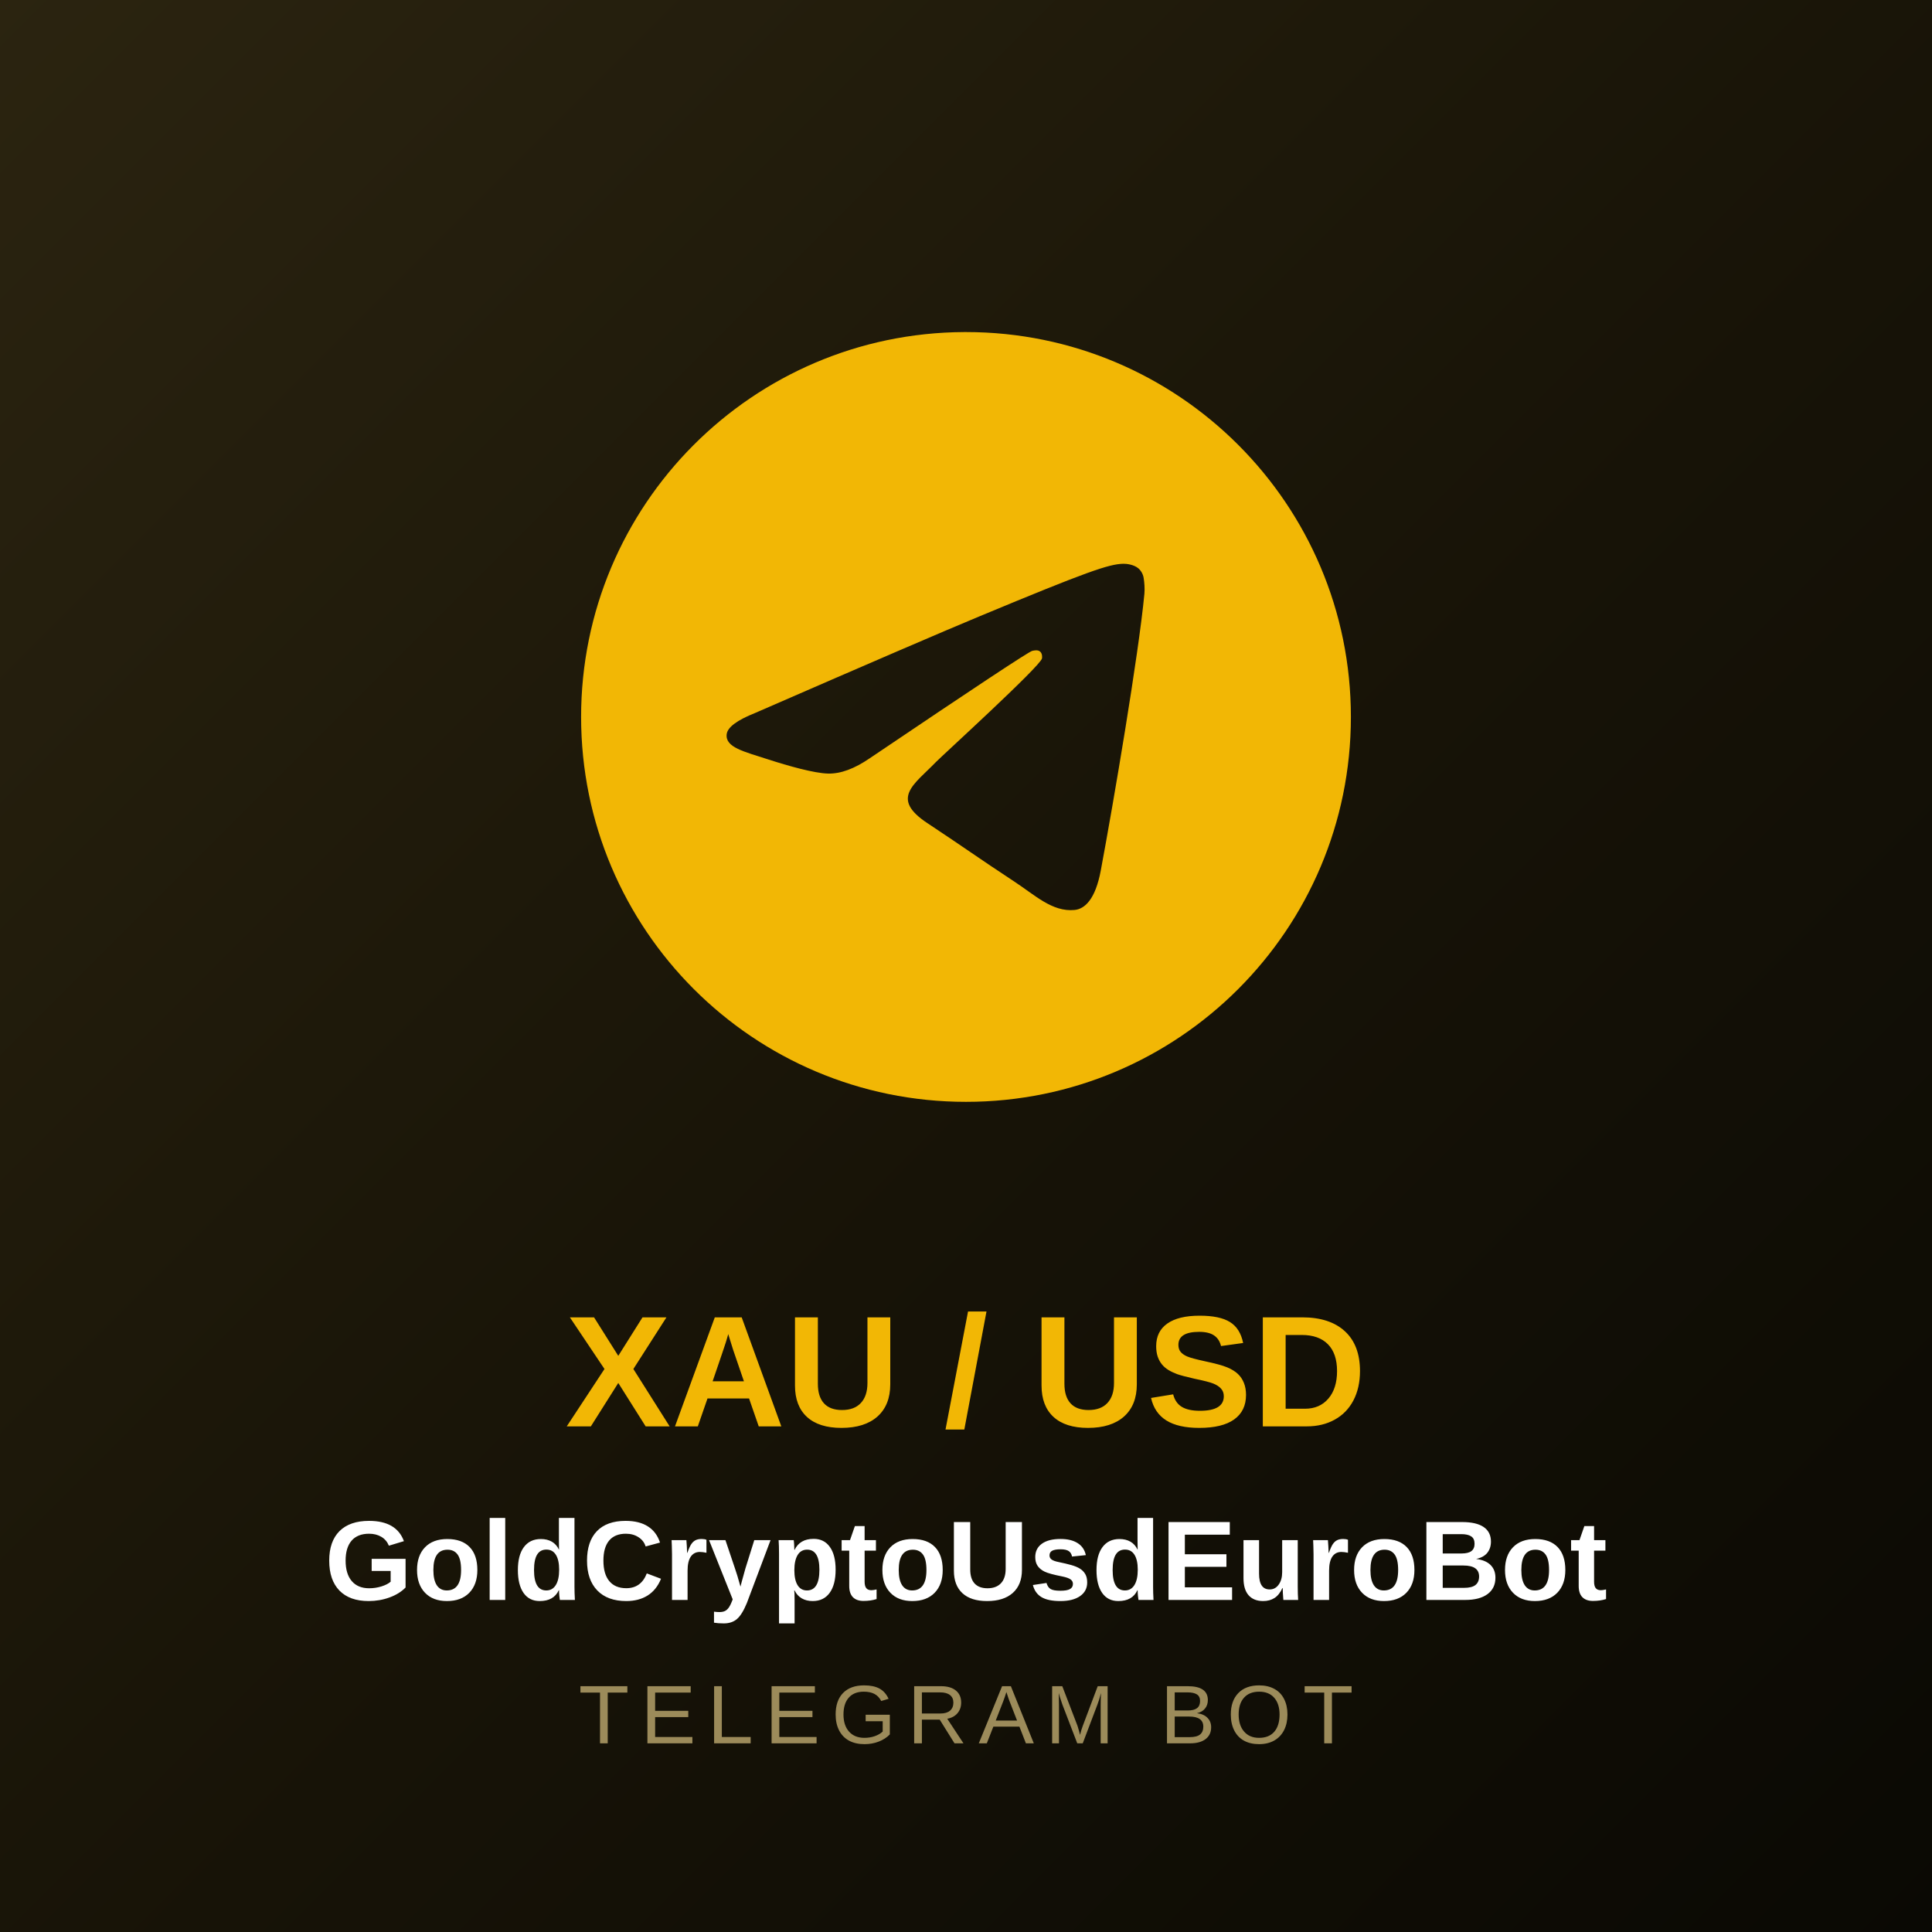
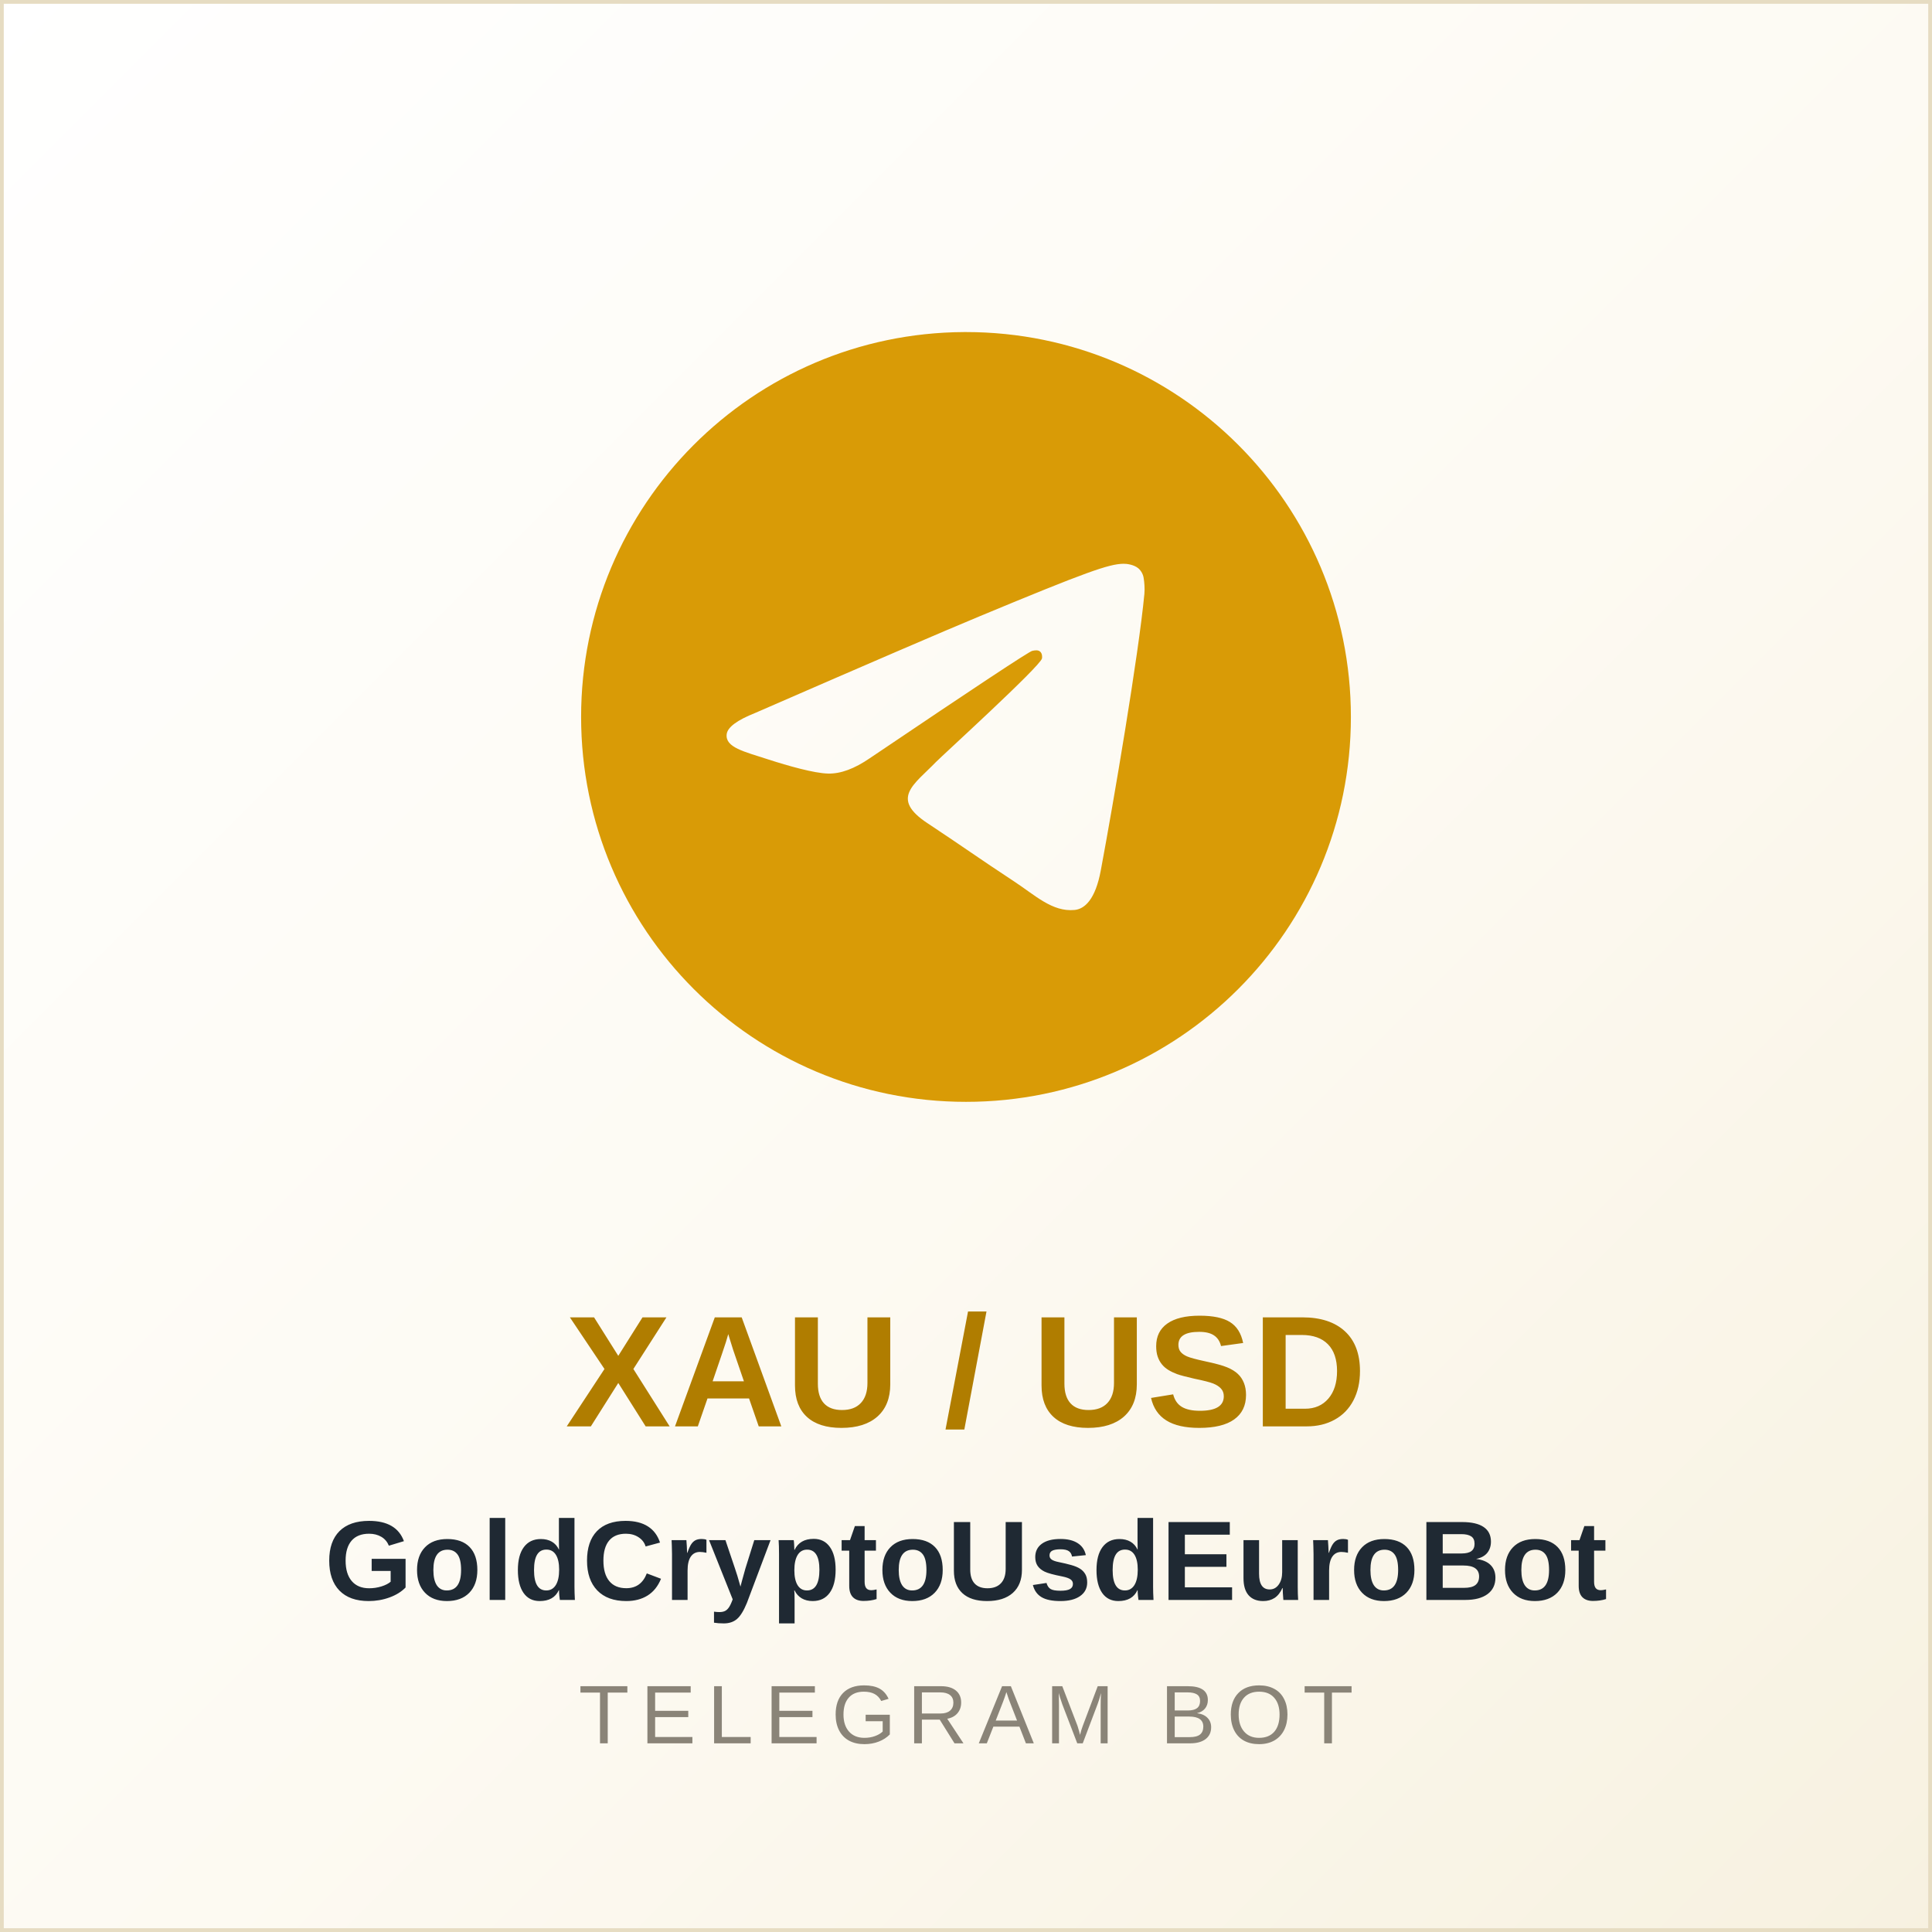
<svg xmlns="http://www.w3.org/2000/svg" viewBox="0 0 512 512" width="512" height="512" role="img" aria-label="Telegram bot for gold, crypto, US dollar and Euro rates">
  <defs>
    <linearGradient id="bg" x1="0" y1="0" x2="1" y2="1">
-       <stop offset="0" stop-color="#2b2410" />
-       <stop offset="0.55" stop-color="#171307" />
-       <stop offset="1" stop-color="#0a0904" />
+       <stop offset="0" stop-color="#ffffff" />
+       <stop offset="0.55" stop-color="#fdfaf2" />
+       <stop offset="1" stop-color="#f7f1e0" />
    </linearGradient>
  </defs>
  <rect width="512" height="512" fill="url(#bg)" />
-   <g transform="translate(256,190) scale(8.5) translate(-12,-12)" fill="#f2b705">
+   <rect x="0.5" y="0.5" width="511" height="511" fill="none" stroke="#e6dcc2" stroke-width="1" />
+   <g transform="translate(256,190) scale(8.5) translate(-12,-12)" fill="#d99b06">
    <path d="M11.944 0A12 12 0 0 0 0 12a12 12 0 0 0 12 12 12 12 0 0 0 12-12A12 12 0 0 0 12 0a12 12 0 0 0-.056 0zm4.962 7.224c.1-.002.321.023.465.14a.506.506 0 0 1 .171.325c.016.093.036.306.02.472-.18 1.898-.962 6.502-1.36 8.627-.168.9-.499 1.201-.82 1.23-.696.065-1.225-.46-1.9-.902-1.056-.693-1.653-1.124-2.678-1.8-1.185-.78-.417-1.21.258-1.91.177-.184 3.247-2.977 3.307-3.23.007-.032.014-.15-.056-.212s-.174-.041-.249-.024c-.106.024-1.793 1.14-5.061 3.345-.48.33-.913.49-1.302.48-.428-.008-1.252-.241-1.865-.44-.752-.245-1.349-.374-1.297-.789.027-.216.325-.437.893-.663 3.498-1.524 5.83-2.529 6.998-3.014 3.332-1.386 4.025-1.627 4.476-1.635z" />
  </g>
-   <text x="256" y="378" text-anchor="middle" font-family="Montserrat, Arial, sans-serif" font-size="42" font-weight="700" fill="#f2b705">XAU / USD</text>
-   <text x="256" y="424" text-anchor="middle" font-family="Montserrat, Arial, sans-serif" font-size="30" font-weight="700" fill="#ffffff">GoldCryptoUsdEuroBot</text>
-   <text x="256" y="462" text-anchor="middle" font-family="Montserrat, Arial, sans-serif" font-size="22" letter-spacing="3" fill="#9c8b5a">TELEGRAM BOT</text>
+   <text x="256" y="378" text-anchor="middle" font-family="Montserrat, Arial, sans-serif" font-size="42" font-weight="700" fill="#b07d00">XAU / USD</text>
+   <text x="256" y="424" text-anchor="middle" font-family="Montserrat, Arial, sans-serif" font-size="30" font-weight="700" fill="#1f2933">GoldCryptoUsdEuroBot</text>
+   <text x="256" y="462" text-anchor="middle" font-family="Montserrat, Arial, sans-serif" font-size="22" letter-spacing="3" fill="#8a8478">TELEGRAM BOT</text>
</svg>
